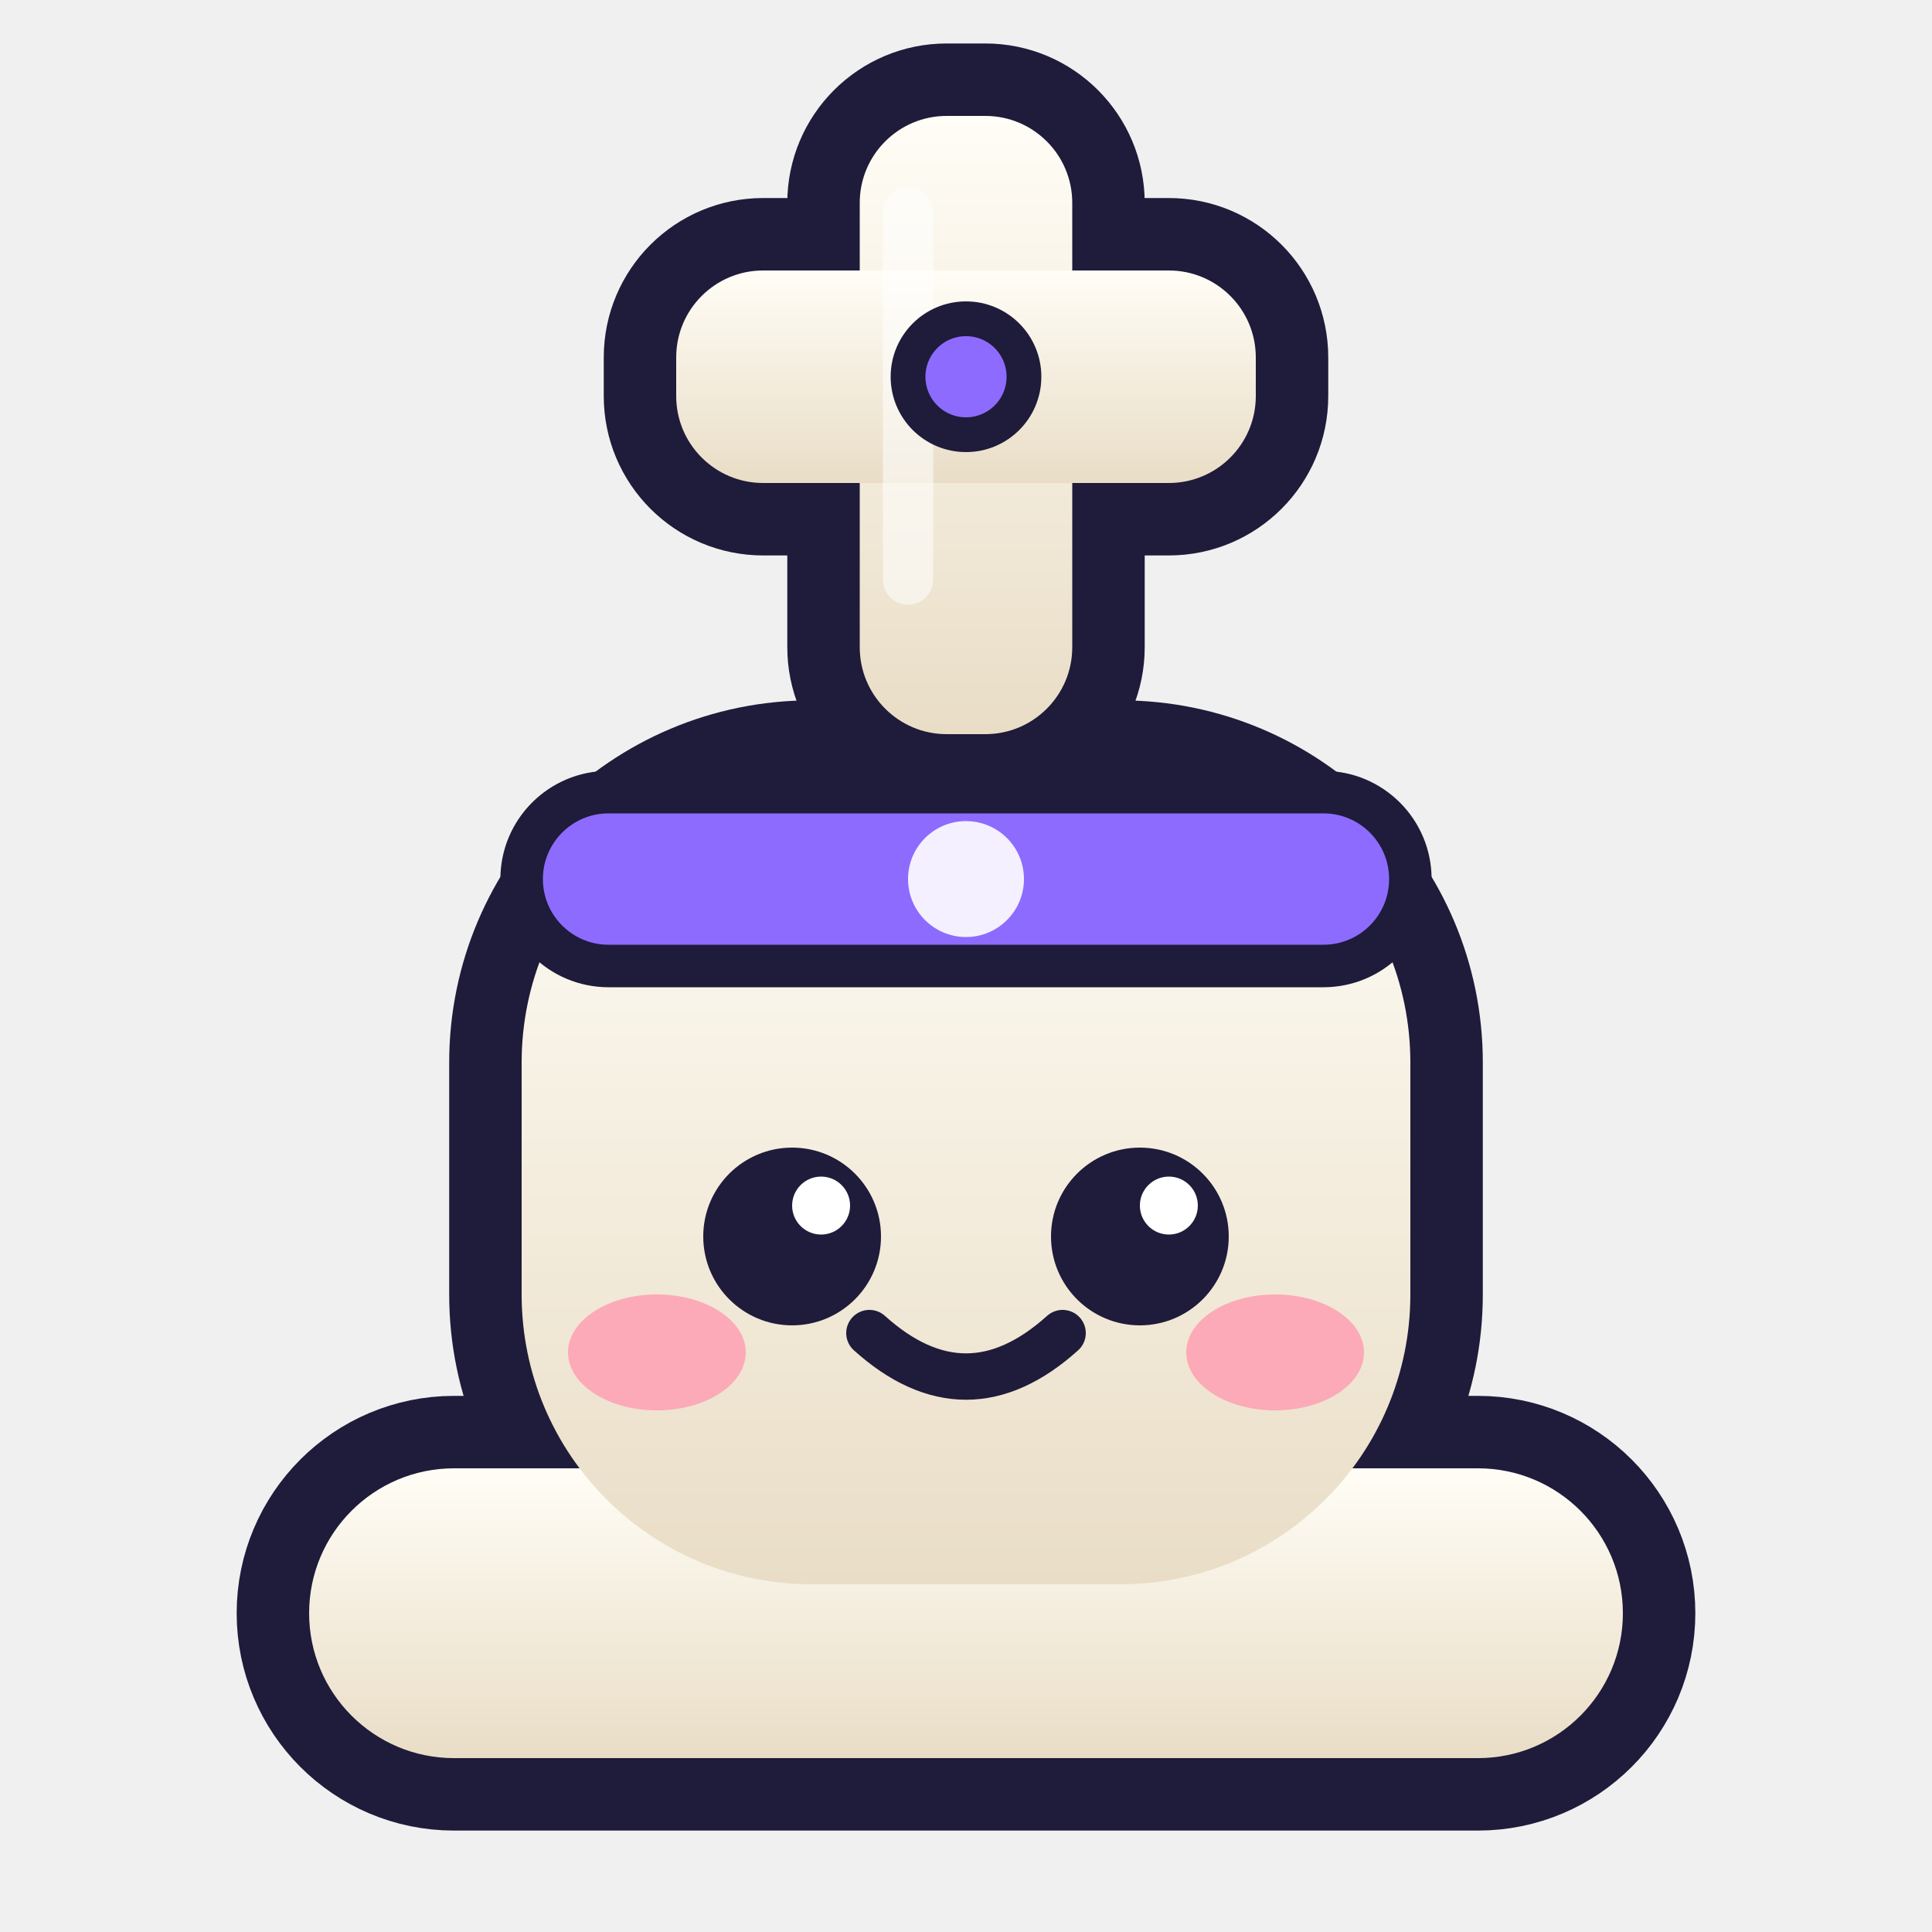
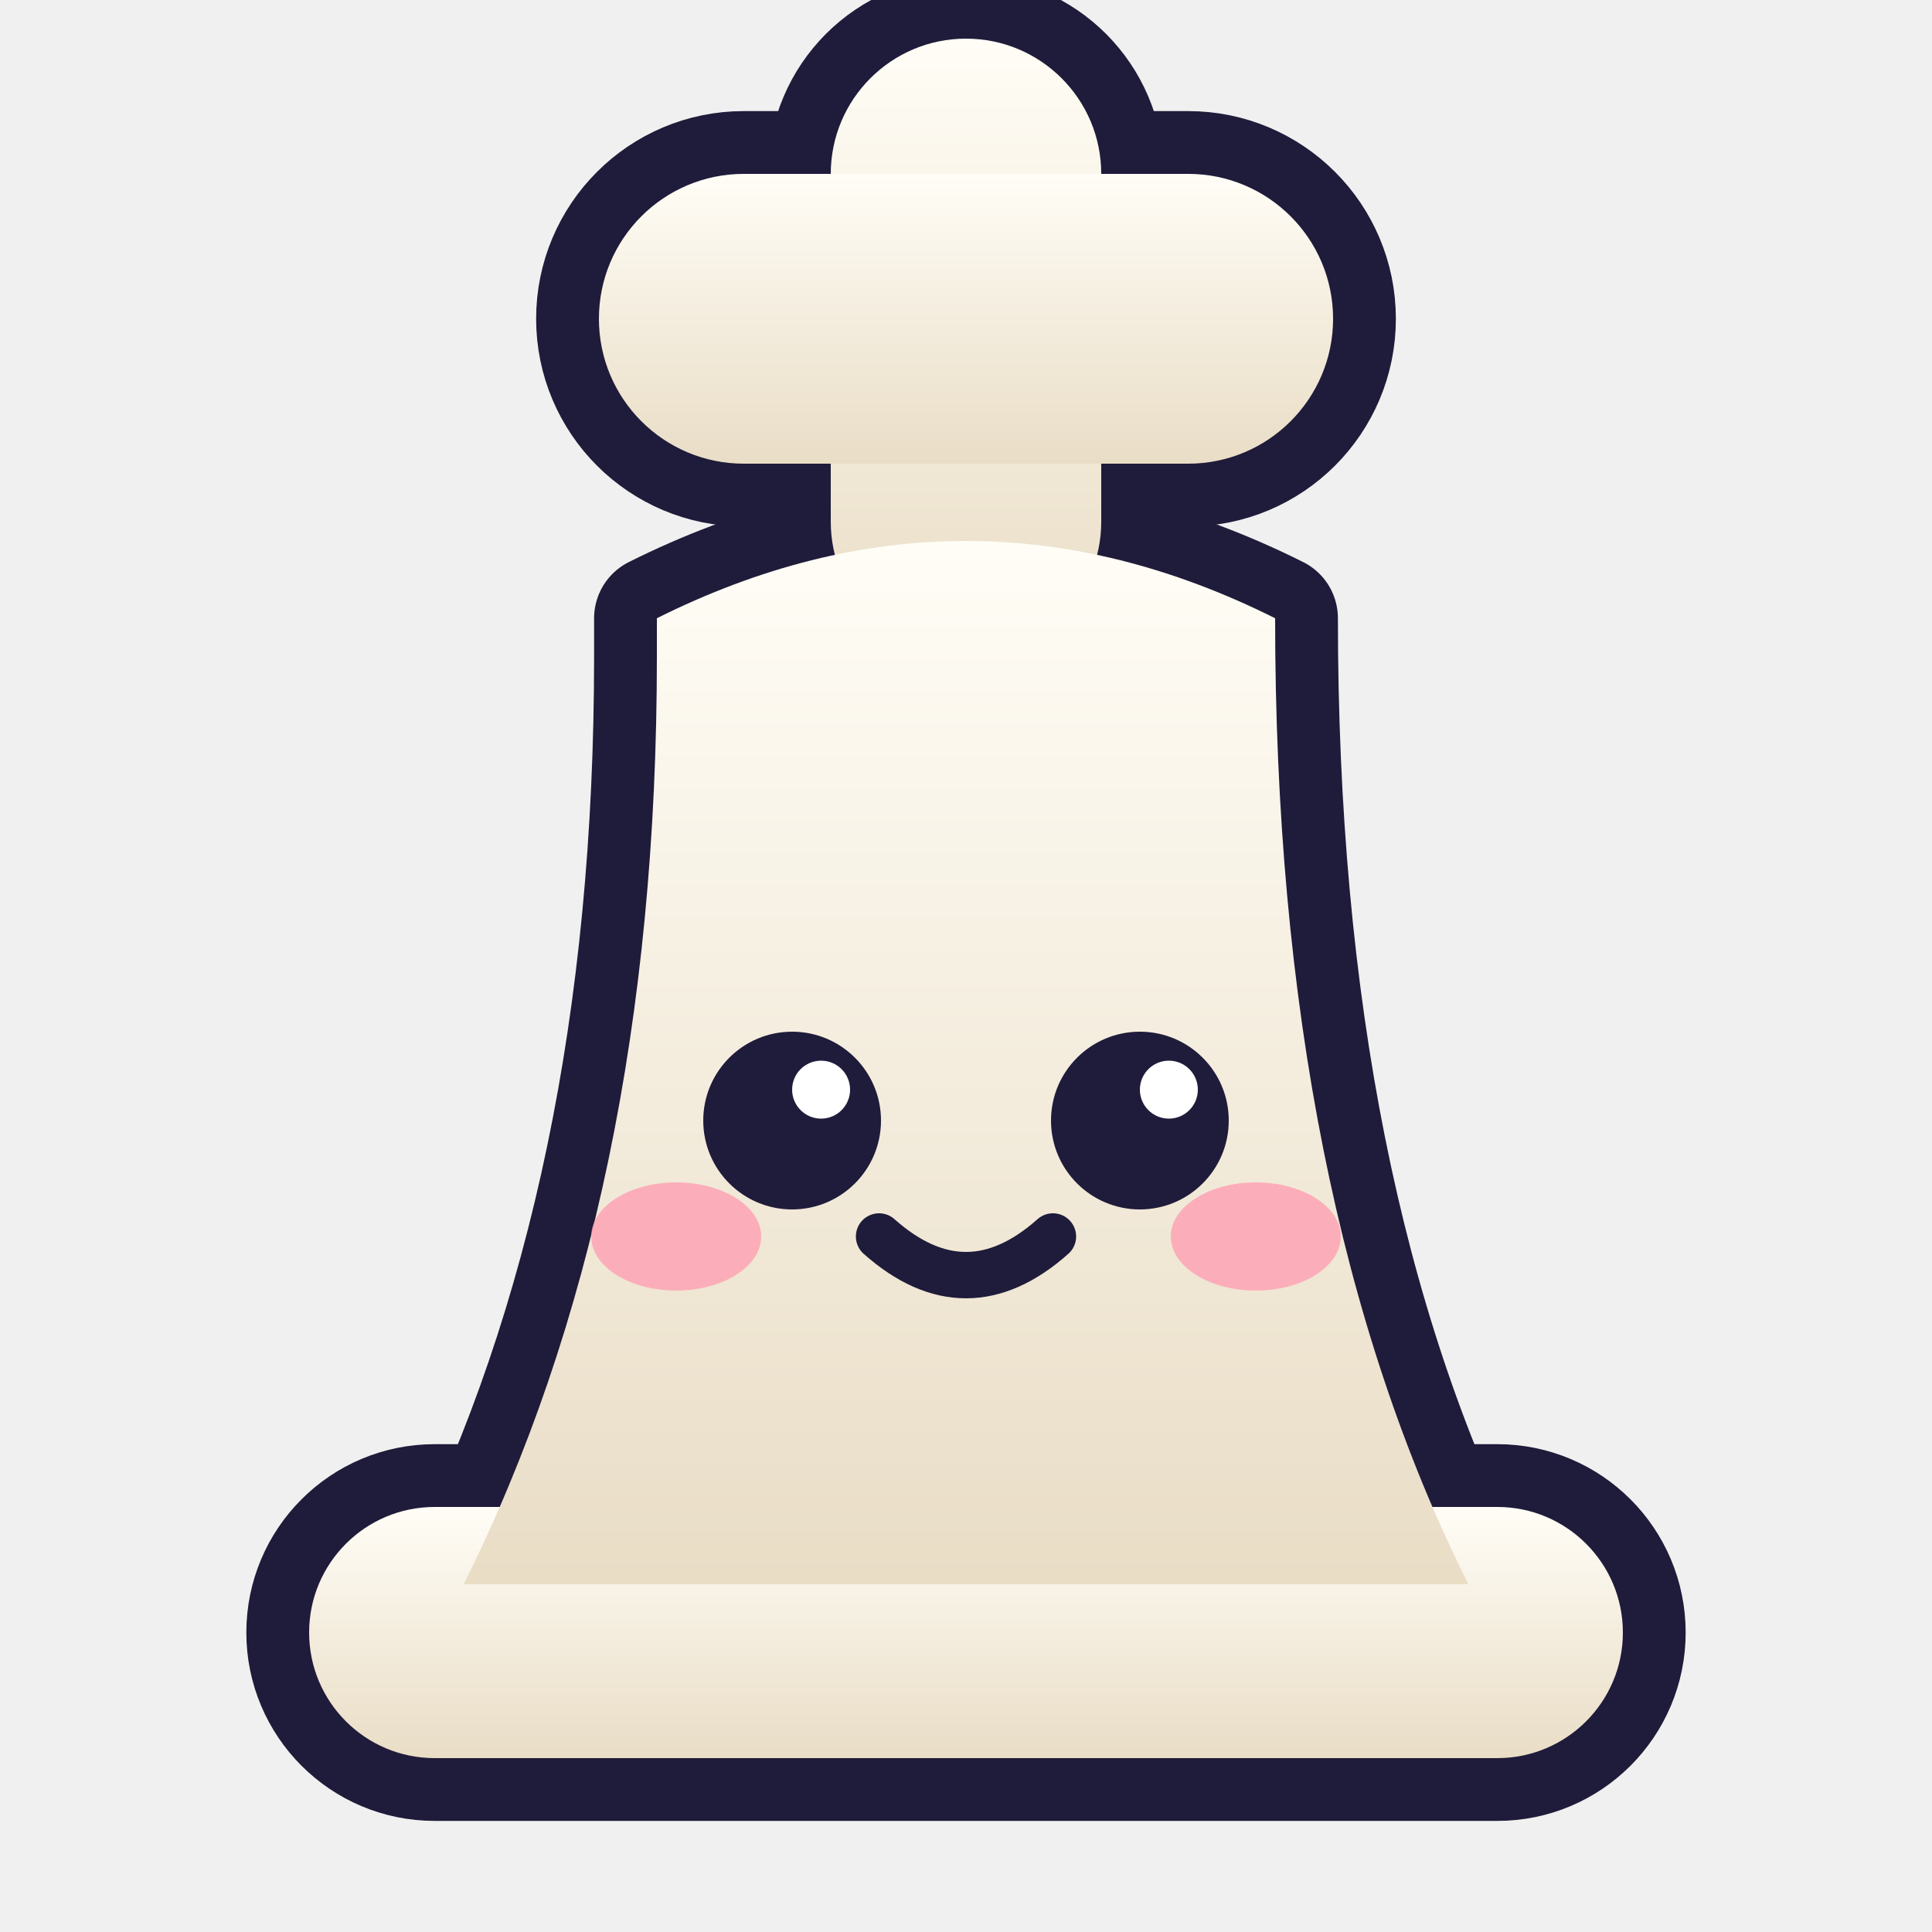
<svg xmlns="http://www.w3.org/2000/svg" xmlns:xlink="http://www.w3.org/1999/xlink" viewBox="0 0 100 100" width="100" height="100">
  <defs>
    <g id="swk">
-       <rect x="16" y="76" width="68" height="15" rx="7.5" />
-       <rect x="27" y="40" width="46" height="42" rx="15" />
-       <rect x="44.5" y="6" width="11" height="32" rx="4.5" />
-       <rect x="35" y="14" width="30" height="11" rx="4.5" />
+       <rect x="16" y="78" width="68" height="13" rx="6.5" />
+       <rect x="43" y="2" width="14" height="32" rx="7" />
+       <rect x="31" y="9" width="38" height="15" rx="7.5" />
+       <path d="M34 32 Q50 24 66 32 Q66 62 76 82 H24 Q34 62 34 34Z" />
    </g>
    <linearGradient id="gwk" x1="0" y1="0" x2="0" y2="1">
      <stop offset="0" stop-color="#fffdf6" />
      <stop offset="1" stop-color="#e9ddc6" />
    </linearGradient>
    <clipPath id="cwk">
      <use xlink:href="#swk" />
    </clipPath>
  </defs>
-   <use xlink:href="#swk" fill="#1f1b3a" stroke="#1f1b3a" stroke-width="7.5" stroke-linejoin="round" />
+   <use xlink:href="#swk" fill="#1f1b3a" stroke="#1f1b3a" stroke-width="6.5" stroke-linejoin="round" />
  <use xlink:href="#swk" fill="url(#gwk)" />
  <g clip-path="url(#cwk)">
    <ellipse cx="36" cy="36" rx="16" ry="32" transform="rotate(-18 36 36)" fill="#fff" opacity="0.24" />
-     <rect x="0" y="76" width="100" height="24" fill="#1f1b3a" opacity="0.14" />
-     <rect x="62" y="0" width="38" height="100" fill="#1f1b3a" opacity="0.07" />
  </g>
-   <rect x="27" y="41" width="46" height="9" rx="4.5" fill="#8d6bff" stroke="#1f1b3a" stroke-width="2.2" />
-   <circle cx="50" cy="45.5" r="3" fill="#fff" opacity="0.9" />
-   <path d="M47 11 V30" stroke="#fff" stroke-width="2.6" stroke-linecap="round" opacity="0.55" />
-   <circle cx="50" cy="19.5" r="3" fill="#8d6bff" stroke="#1f1b3a" stroke-width="1.8" />
-   <circle cx="41" cy="64" r="4.6" fill="#1f1b3a" />
-   <circle cx="42.5" cy="62.4" r="1.5" fill="#fff" />
-   <circle cx="59" cy="64" r="4.6" fill="#1f1b3a" />
-   <circle cx="60.5" cy="62.4" r="1.5" fill="#fff" />
-   <ellipse cx="34" cy="70" rx="4.6" ry="3" fill="#ff9bb0" opacity="0.8" />
-   <ellipse cx="66" cy="70" rx="4.6" ry="3" fill="#ff9bb0" opacity="0.8" />
-   <path d="M45 69 Q50 73.5 55 69" stroke="#1f1b3a" stroke-width="2.4" stroke-linecap="round" fill="none" />
+   <circle cx="41" cy="58" r="4.6" fill="#1f1b3a" />
+   <circle cx="42.5" cy="56.4" r="1.5" fill="#fff" />
+   <circle cx="59" cy="58" r="4.6" fill="#1f1b3a" />
+   <circle cx="60.5" cy="56.4" r="1.5" fill="#fff" />
+   <ellipse cx="35" cy="64" rx="4.4" ry="2.8" fill="#ff9bb0" opacity="0.75" />
+   <ellipse cx="65" cy="64" rx="4.4" ry="2.8" fill="#ff9bb0" opacity="0.75" />
+   <path d="M45.5 64 Q50 68 54.5 64" stroke="#1f1b3a" stroke-width="2.4" stroke-linecap="round" fill="none" />
</svg>
